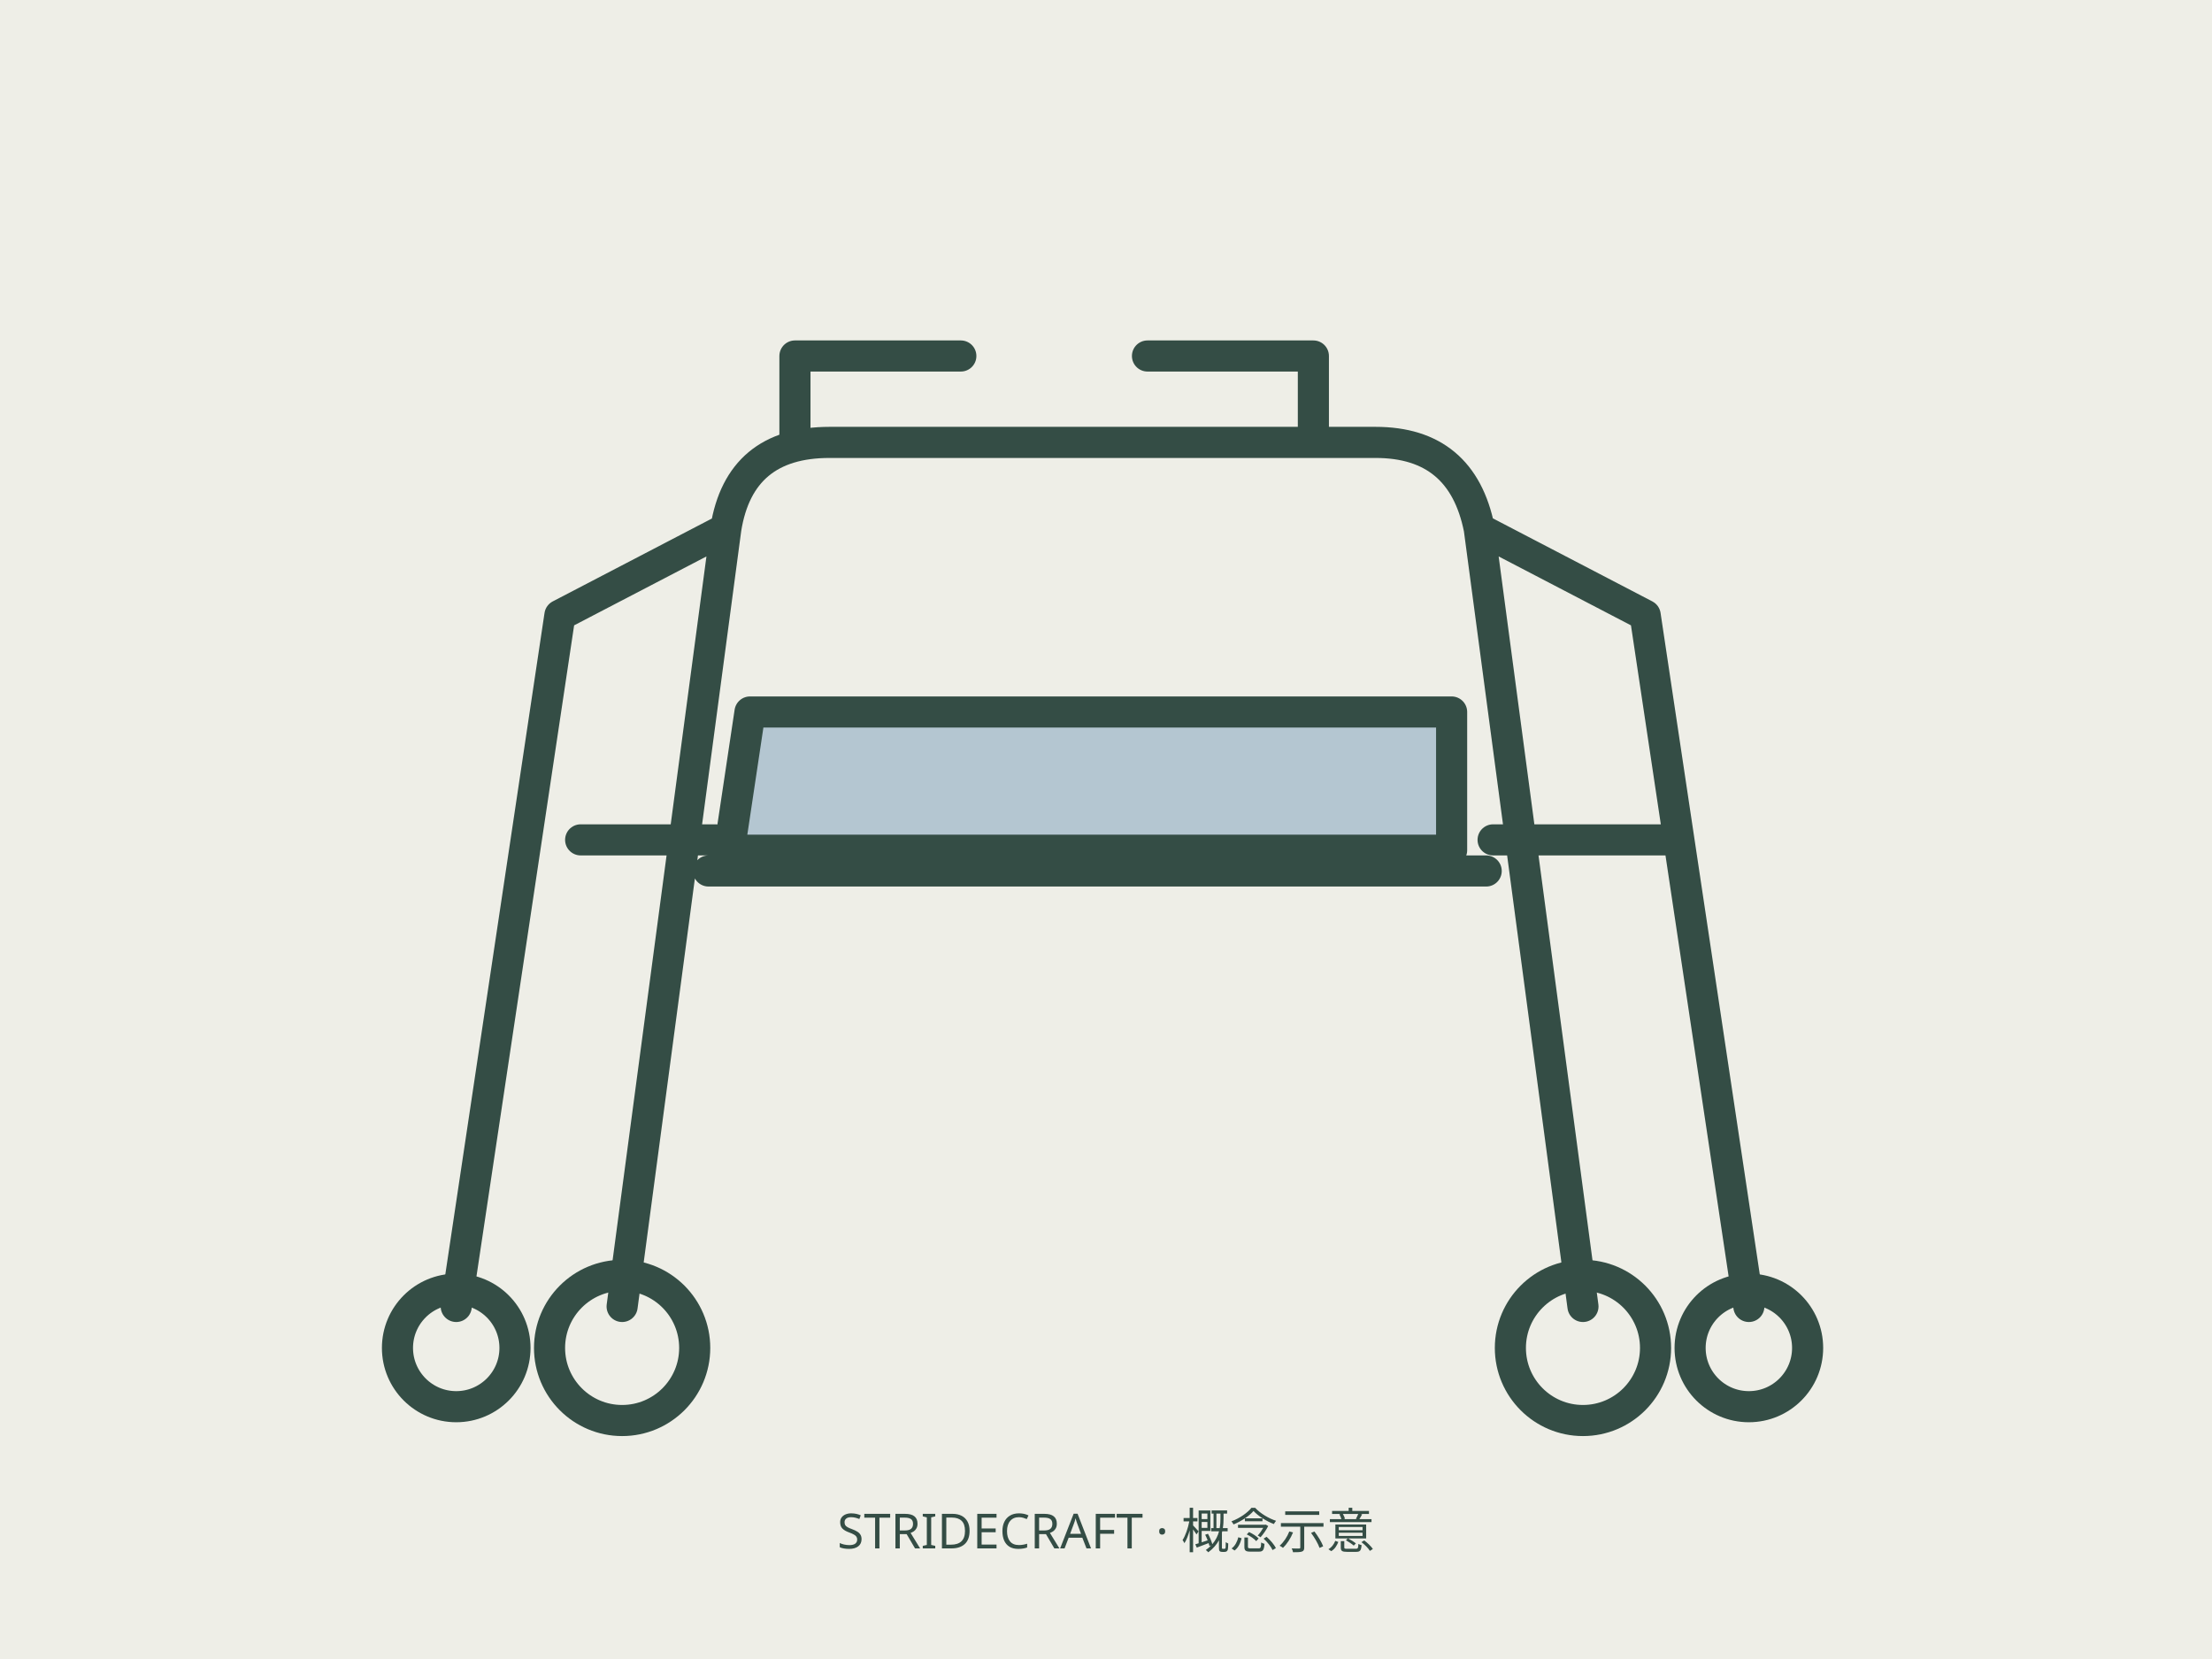
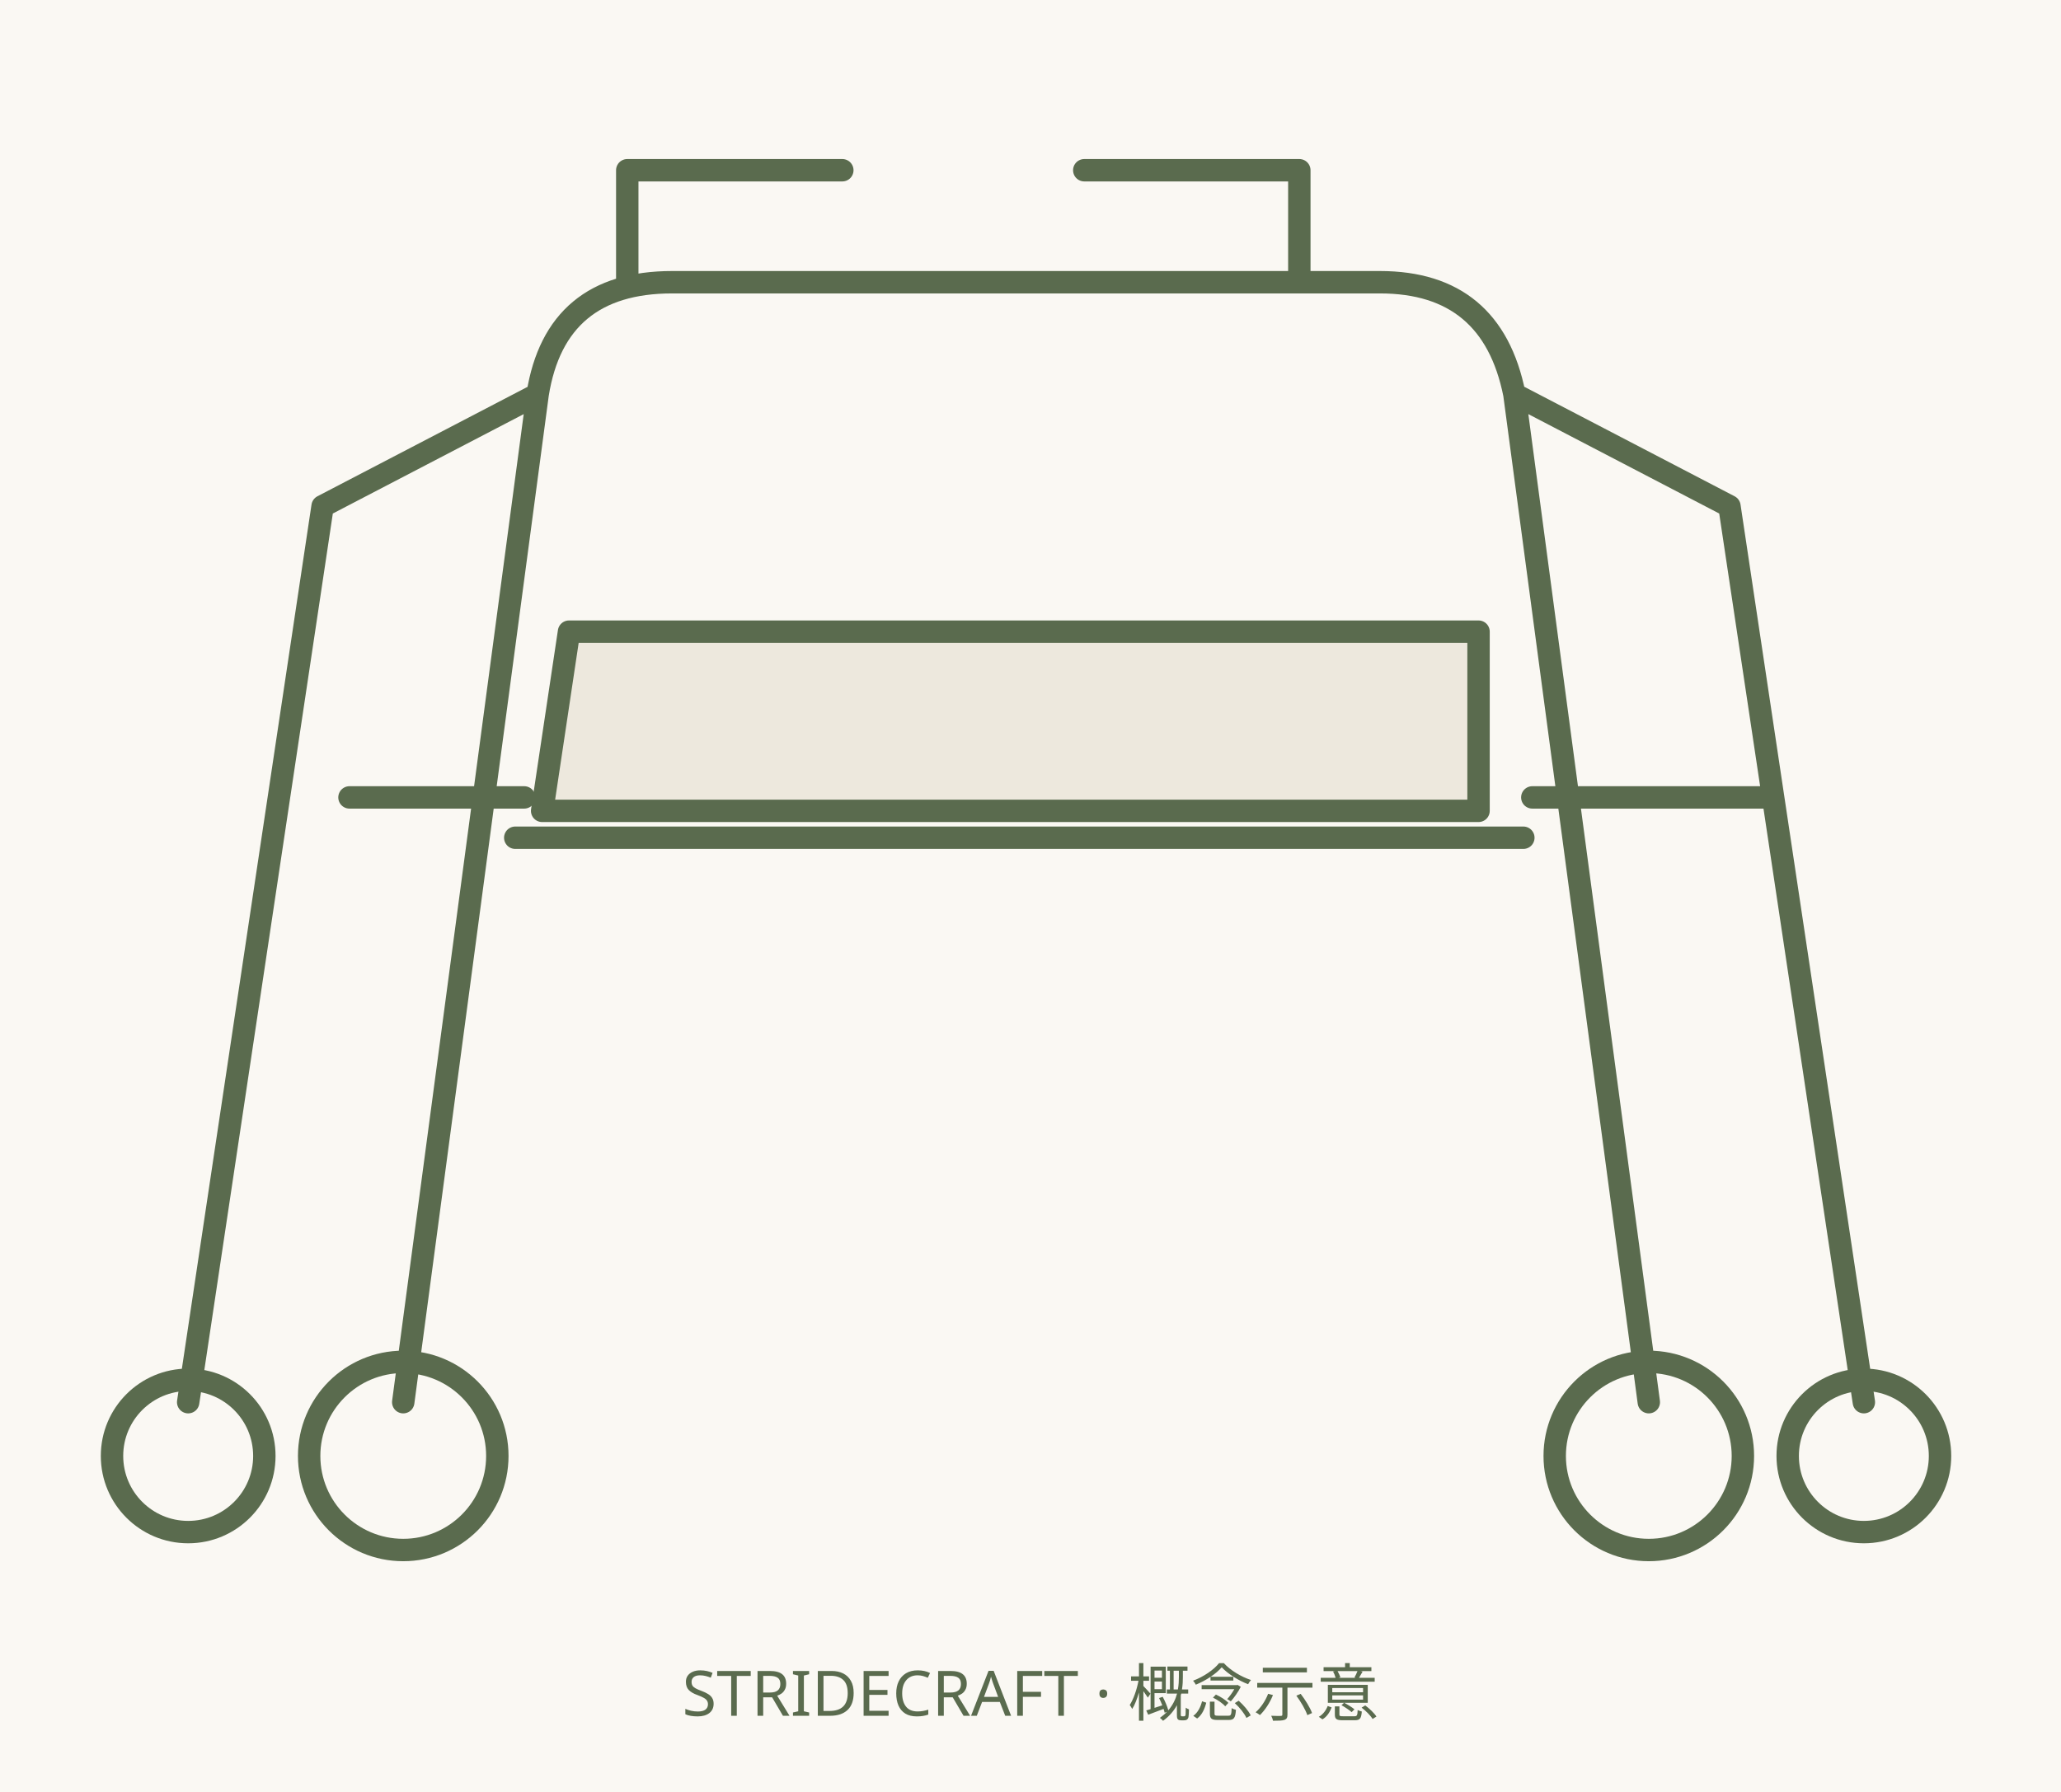
- <svg xmlns="http://www.w3.org/2000/svg" viewBox="0 0 640 480">
-   <rect width="640" height="480" fill="#eeeee7" />
-   <g fill="none" stroke="#344d45" stroke-width="9" stroke-linecap="round" stroke-linejoin="round">
+ <svg xmlns="http://www.w3.org/2000/svg" viewBox="90 65 460 400">
+   <rect width="640" height="480" fill="#FAF8F3" />
+   <g fill="none" stroke="#5A6B4E" stroke-width="5" stroke-linecap="round" stroke-linejoin="round">
    <path d="M180 378l30-225q4-25 30-25h158q25 0 30 25l30 225M210 153l-48 25-30 200M428 153l48 25 30 200M205 252h225M168 243h39M432 243h53M230 128v-25h48M380 128v-25h-48" />
-     <path d="M217 206h203v40H211z" fill="#b4c6d1" />
+     <path d="M217 206h203v40H211z" fill="#EDE8DD" />
    <circle cx="180" cy="390" r="21" />
    <circle cx="458" cy="390" r="21" />
    <circle cx="132" cy="390" r="17" />
    <circle cx="506" cy="390" r="17" />
  </g>
-   <text x="320" y="448" text-anchor="middle" font-family="sans-serif" font-size="14" fill="#344d45">STRIDECRAFT · 概念示意</text>
+   <text x="320" y="448" text-anchor="middle" font-family="sans-serif" font-size="14" fill="#5A6B4E">STRIDECRAFT · 概念示意</text>
</svg>
